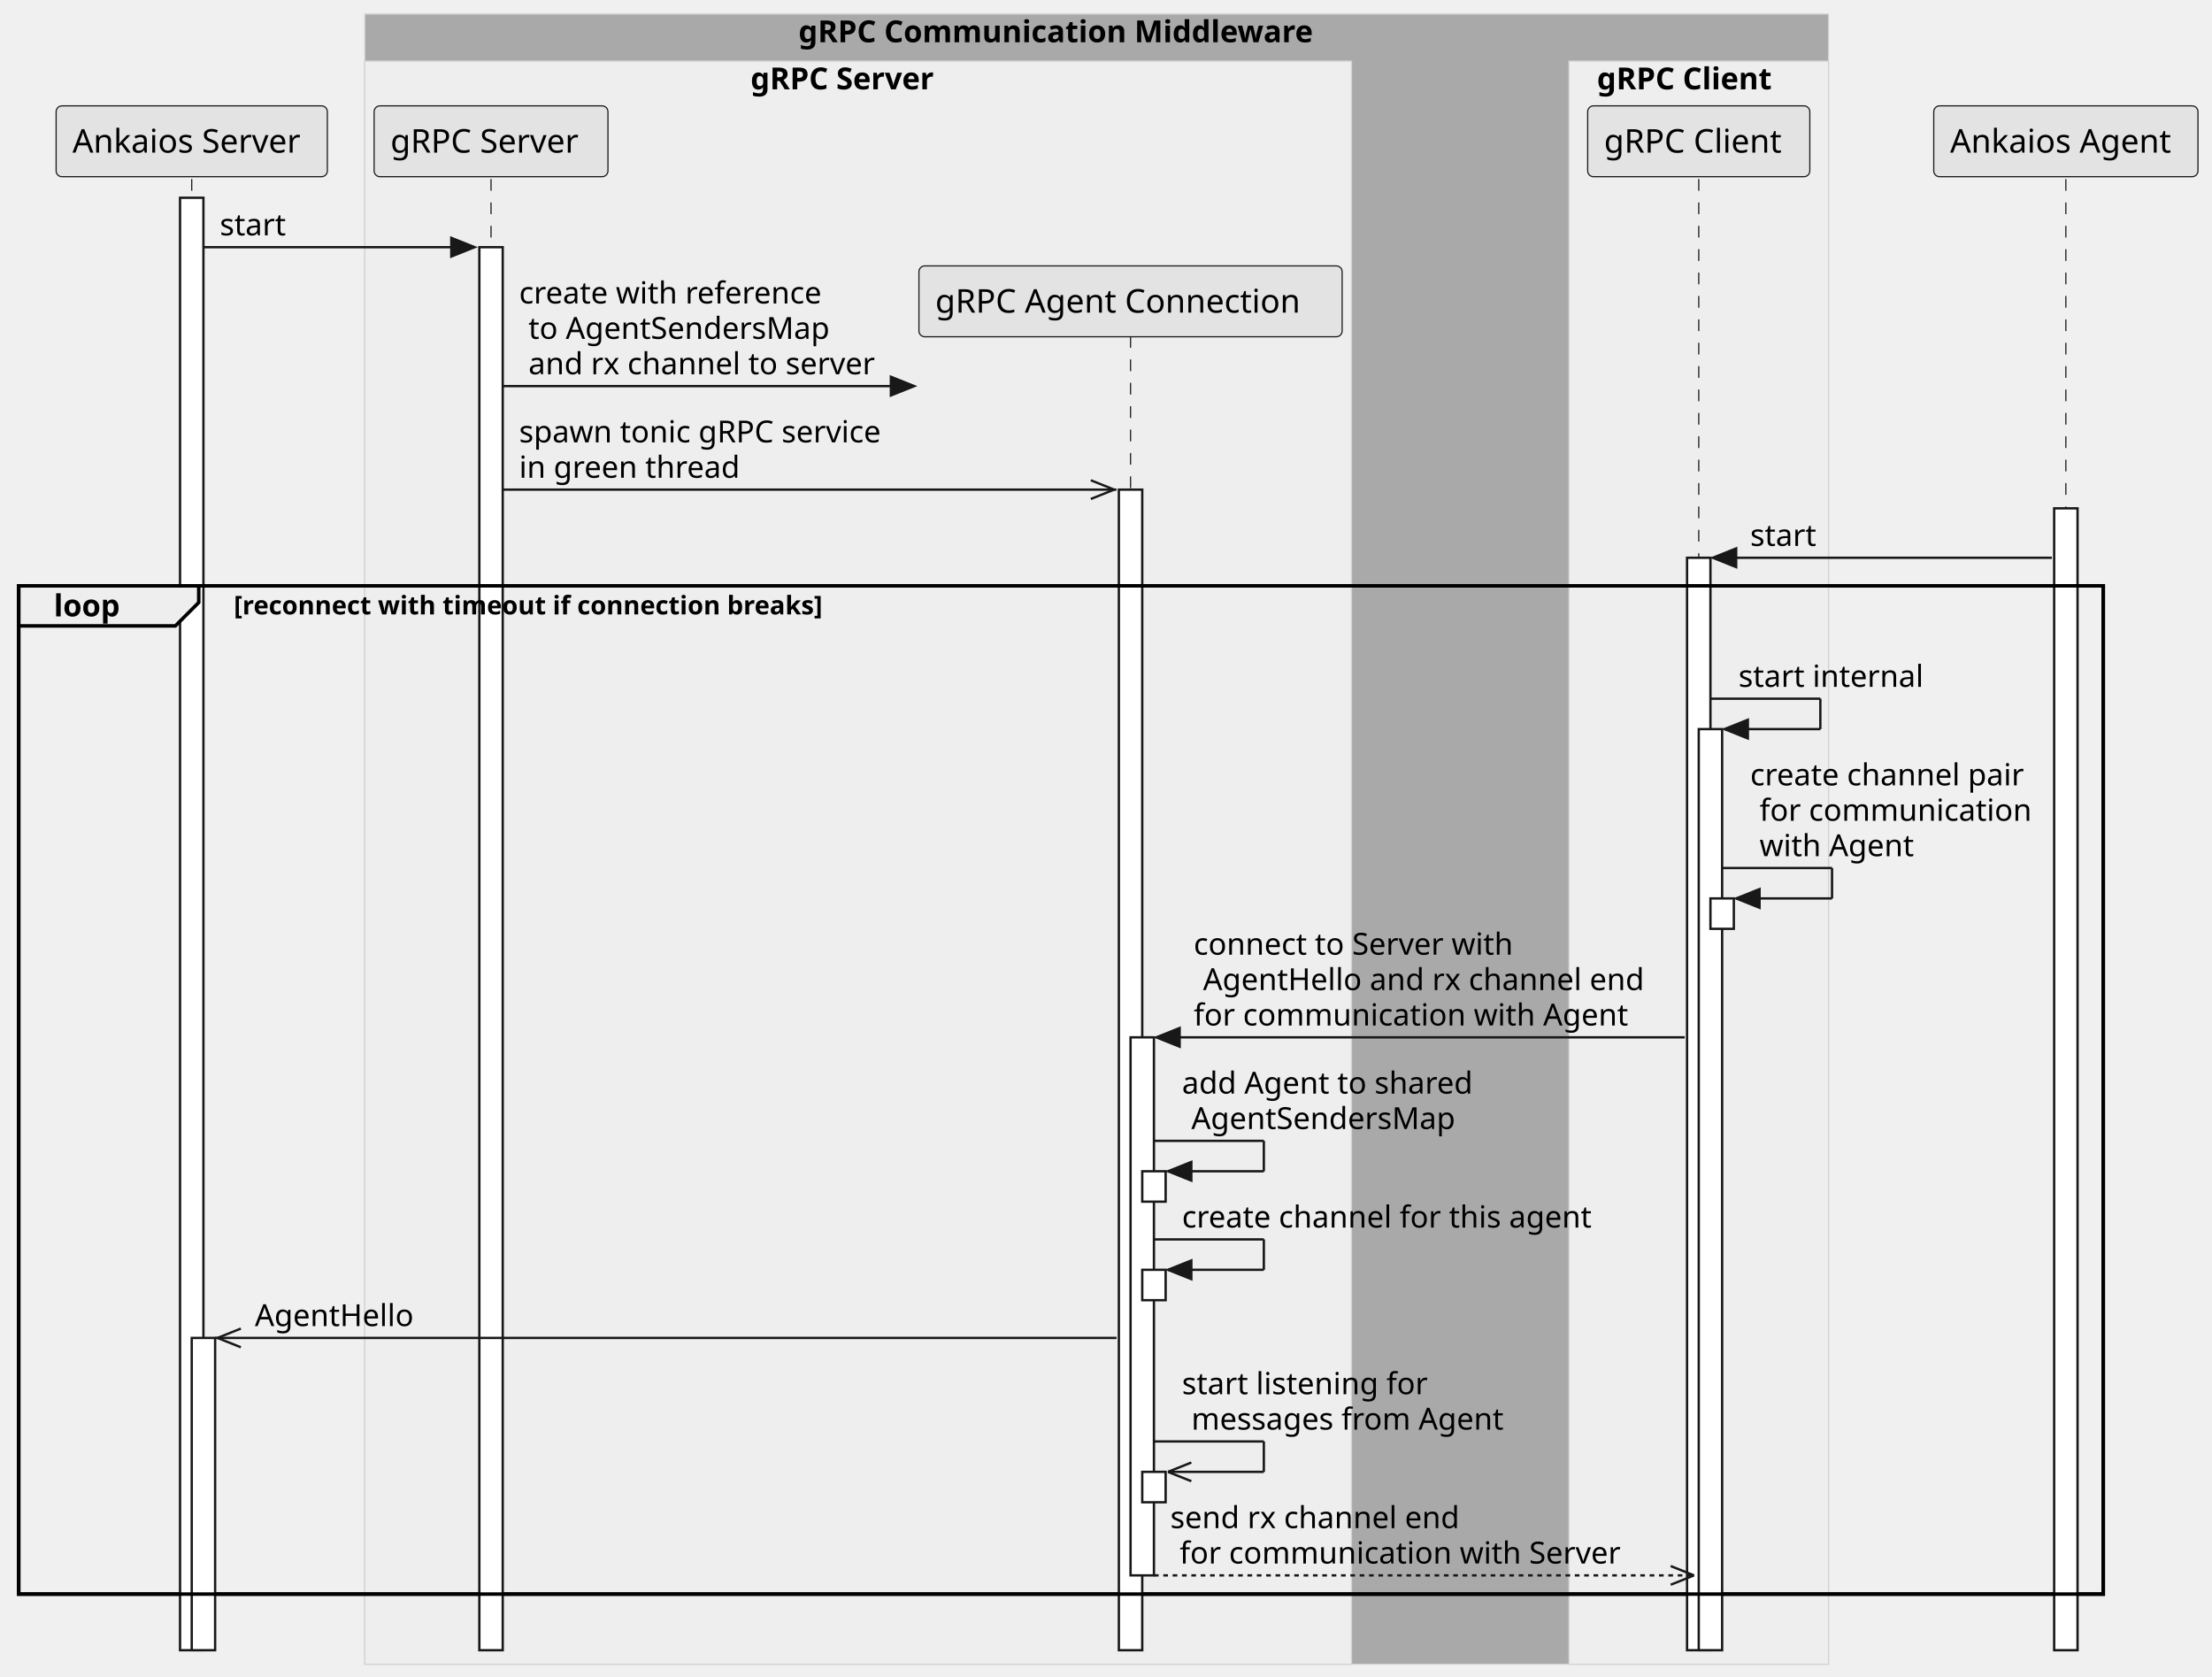
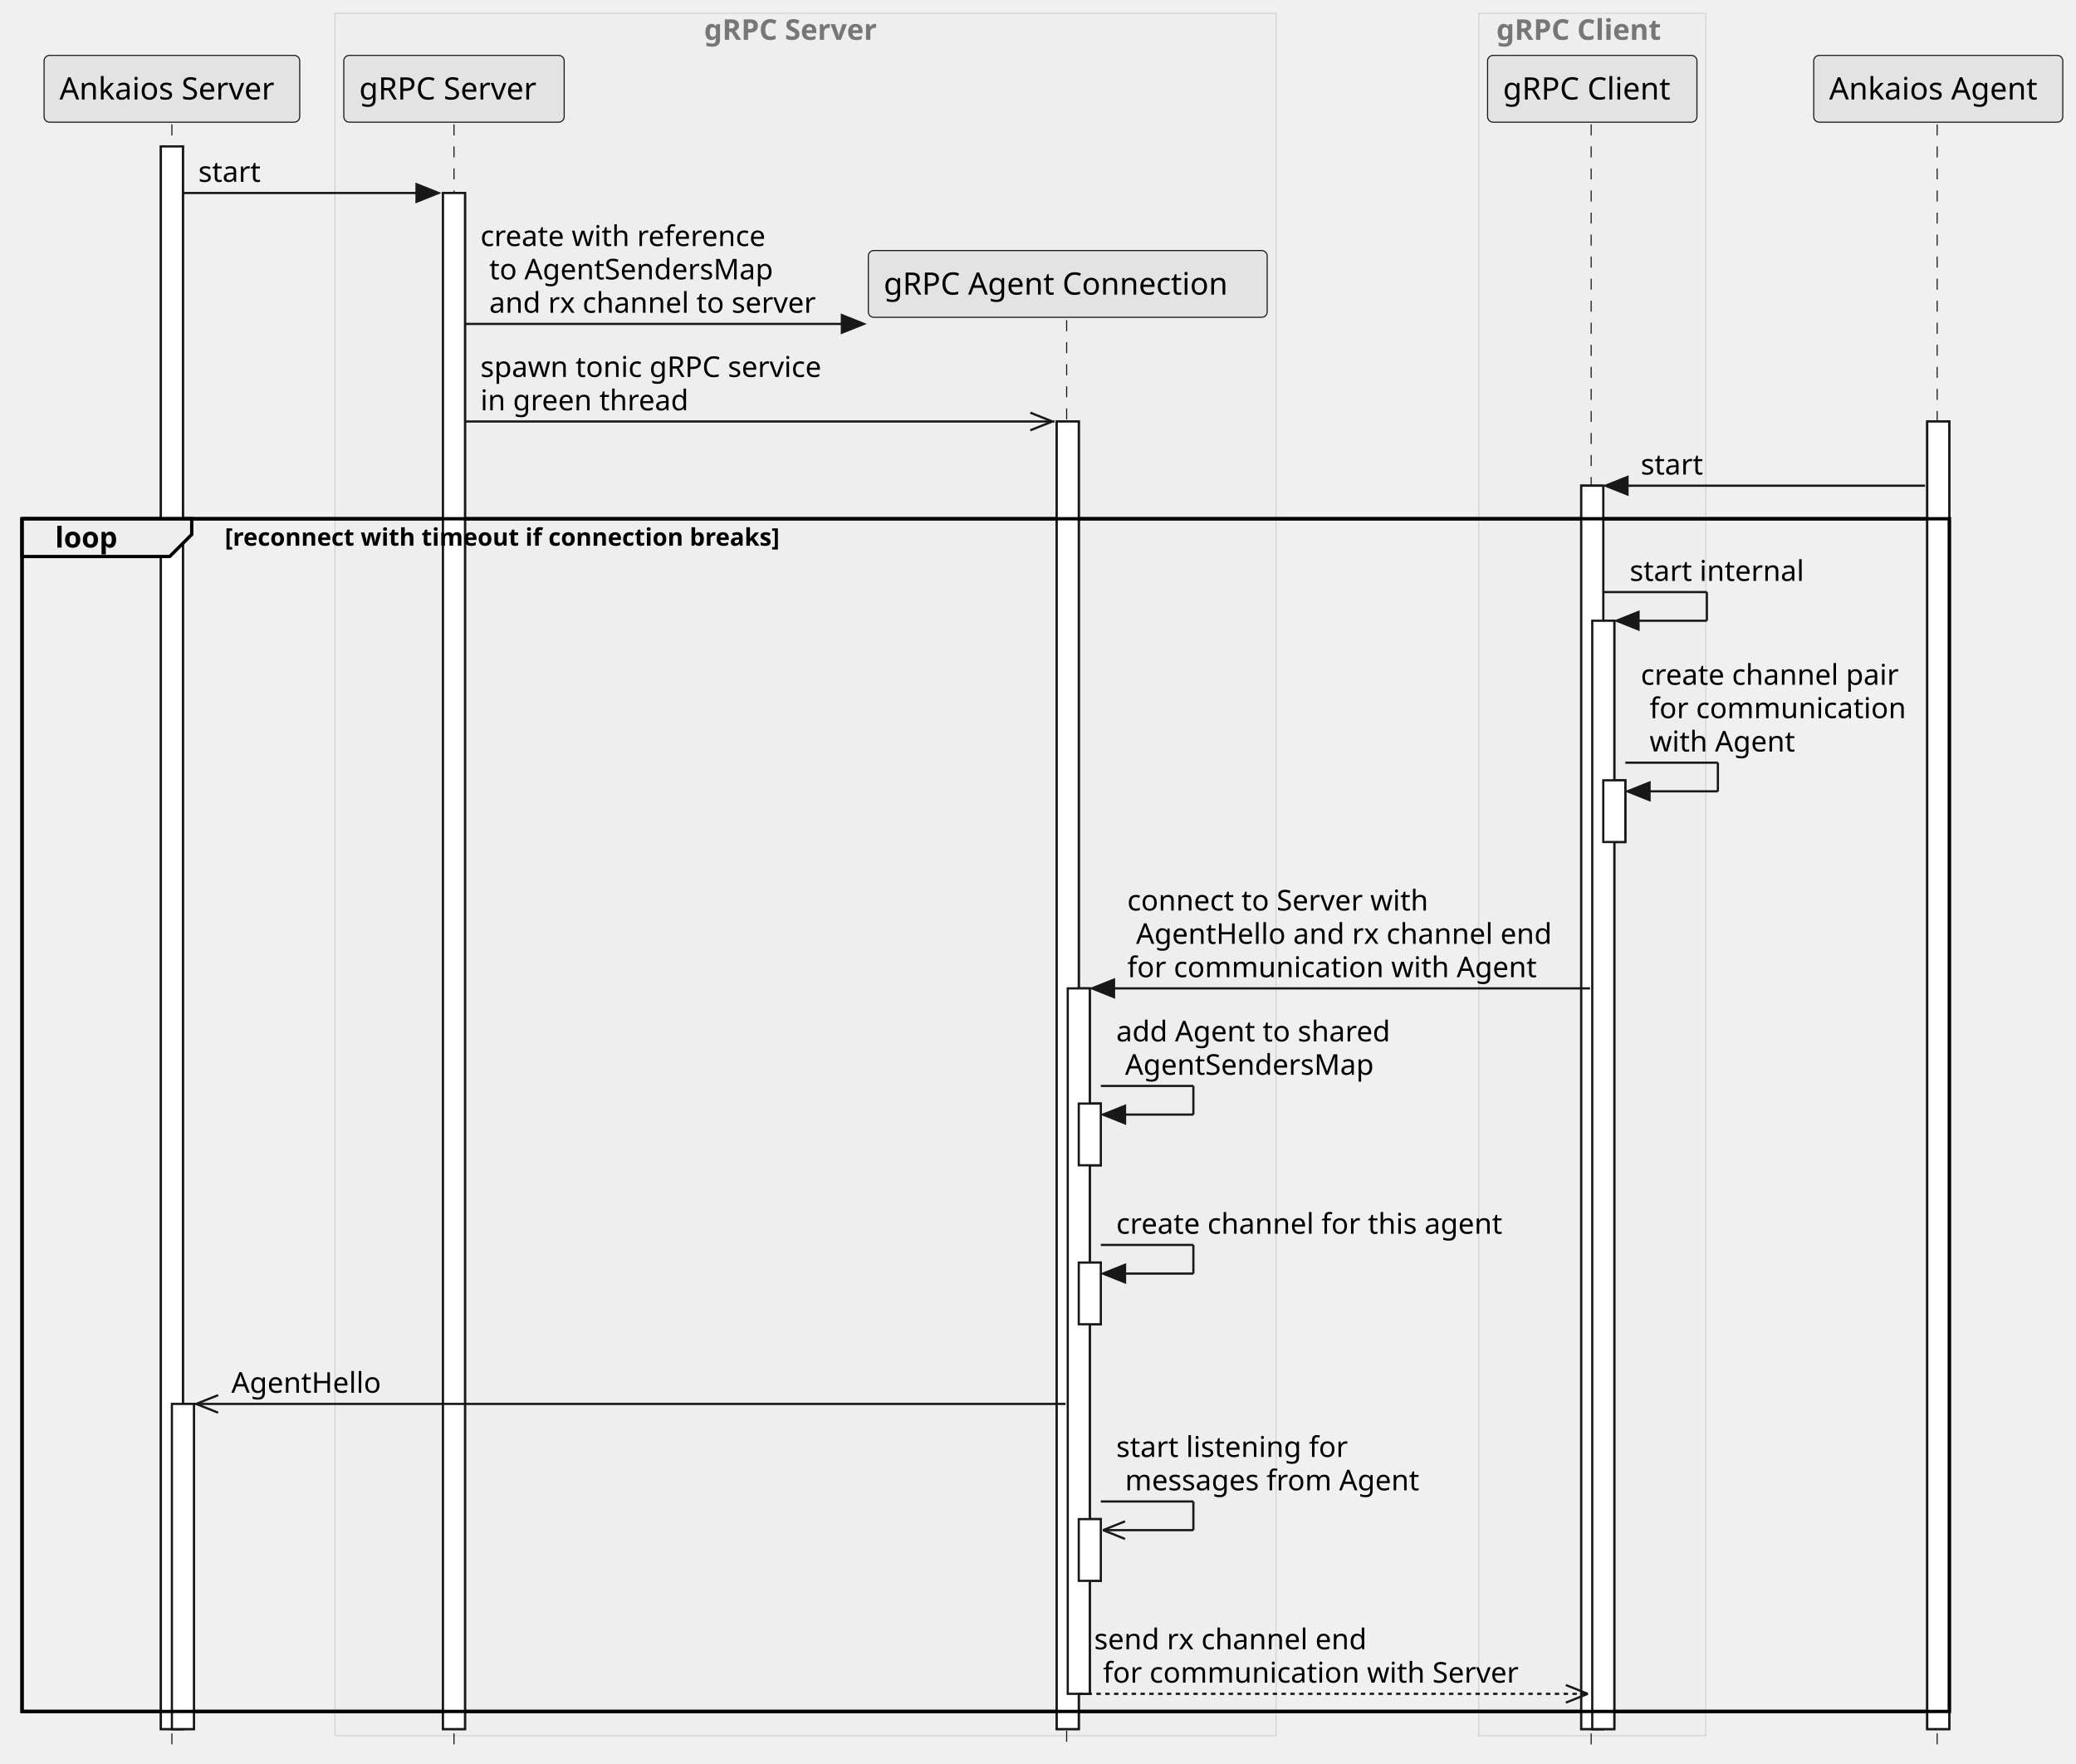
- <svg xmlns="http://www.w3.org/2000/svg" contentStyleType="text/css" height="717px" preserveAspectRatio="none" style="width:946px;height:717px;background:#FFFFFF;" version="1.1" viewBox="0 0 946 717" width="946px" zoomAndPan="magnify">
+ <svg xmlns="http://www.w3.org/2000/svg" contentStyleType="text/css" height="800px" preserveAspectRatio="none" style="width:942px;height:800px;background:#FFFFFF;" version="1.1" viewBox="0 0 942 800" width="942px" zoomAndPan="magnify">
  <defs />
  <g>
-     <rect fill="#A9A9A9" height="705.617" style="stroke:#D3D3D3;stroke-width:0.5;" width="626" x="156" y="6" />
-     <text fill="#000000" font-family="sans-serif" font-size="13" font-weight="bold" lengthAdjust="spacing" textLength="250" x="341.5" y="18.067">gRPC Communication Middleware</text>
-     <rect fill="#EEEEEE" height="685.484" style="stroke:#D3D3D3;stroke-width:0.5;" width="422" x="156" y="26.133" />
-     <text fill="#000000" font-family="sans-serif" font-size="13" font-weight="bold" lengthAdjust="spacing" textLength="92" x="321" y="38.2">gRPC Server</text>
-     <rect fill="#EEEEEE" height="685.484" style="stroke:#D3D3D3;stroke-width:0.5;" width="111" x="671" y="26.133" />
-     <text fill="#000000" font-family="sans-serif" font-size="13" font-weight="bold" lengthAdjust="spacing" textLength="87" x="683" y="38.2">gRPC Client</text>
-     <rect fill="none" height="431.125" style="stroke:#000000;stroke-width:1.5;" width="891.5" x="8" y="250.492" />
-     <line style="stroke:#181818;stroke-width:0.5;stroke-dasharray:5.0,5.0;" x1="82" x2="82" y1="76.562" y2="705.617" />
-     <rect fill="#FFFFFF" height="621.055" style="stroke:#181818;stroke-width:1.0;" width="10" x="77" y="84.562" />
-     <rect fill="#FFFFFF" height="133.531" style="stroke:#181818;stroke-width:1.0;" width="10" x="82" y="572.086" />
-     <line style="stroke:#181818;stroke-width:0.5;stroke-dasharray:5.0,5.0;" x1="210" x2="210" y1="76.562" y2="705.617" />
-     <rect fill="#FFFFFF" height="599.922" style="stroke:#181818;stroke-width:1.0;" width="10" x="205" y="105.695" />
-     <line style="stroke:#181818;stroke-width:0.5;stroke-dasharray:5.0,5.0;" x1="483.5" x2="483.5" y1="113.695" y2="705.617" />
-     <rect fill="#FFFFFF" height="496.258" style="stroke:#181818;stroke-width:1.0;" width="10" x="478.5" y="209.359" />
-     <rect fill="#FFFFFF" height="230.062" style="stroke:#181818;stroke-width:1.0;" width="10" x="483.5" y="443.555" />
-     <rect fill="#FFFFFF" height="13" style="stroke:#181818;stroke-width:1.0;" width="10" x="488.5" y="500.82" />
-     <rect fill="#FFFFFF" height="13" style="stroke:#181818;stroke-width:1.0;" width="10" x="488.5" y="542.953" />
-     <rect fill="#FFFFFF" height="13" style="stroke:#181818;stroke-width:1.0;" width="10" x="488.5" y="629.352" />
-     <line style="stroke:#181818;stroke-width:0.5;stroke-dasharray:5.0,5.0;" x1="726.5" x2="726.5" y1="76.562" y2="705.617" />
-     <rect fill="#FFFFFF" height="467.125" style="stroke:#181818;stroke-width:1.0;" width="10" x="721.5" y="238.492" />
-     <rect fill="#FFFFFF" height="393.859" style="stroke:#181818;stroke-width:1.0;" width="10" x="726.5" y="311.758" />
-     <rect fill="#FFFFFF" height="13" style="stroke:#181818;stroke-width:1.0;" width="10" x="731.5" y="384.156" />
-     <line style="stroke:#181818;stroke-width:0.5;stroke-dasharray:5.0,5.0;" x1="883.5" x2="883.5" y1="76.562" y2="705.617" />
-     <rect fill="#FFFFFF" height="488.258" style="stroke:#181818;stroke-width:1.0;" width="10" x="878.5" y="217.359" />
-     <rect fill="#E3E3E3" height="30.297" rx="2.5" ry="2.5" style="stroke:#181818;stroke-width:0.5;" width="116" x="24" y="45.266" />
-     <text fill="#000000" font-family="sans-serif" font-size="14" lengthAdjust="spacing" textLength="102" x="31" y="65.261">Ankaios Server</text>
-     <rect fill="#E3E3E3" height="30.297" rx="2.5" ry="2.5" style="stroke:#181818;stroke-width:0.5;" width="100" x="160" y="45.266" />
-     <text fill="#000000" font-family="sans-serif" font-size="14" lengthAdjust="spacing" textLength="86" x="167" y="65.261">gRPC Server</text>
-     <rect fill="#E3E3E3" height="30.297" rx="2.5" ry="2.5" style="stroke:#181818;stroke-width:0.5;" width="95" x="679" y="45.266" />
-     <text fill="#000000" font-family="sans-serif" font-size="14" lengthAdjust="spacing" textLength="81" x="686" y="65.261">gRPC Client</text>
-     <rect fill="#E3E3E3" height="30.297" rx="2.5" ry="2.5" style="stroke:#181818;stroke-width:0.5;" width="113" x="827" y="45.266" />
-     <text fill="#000000" font-family="sans-serif" font-size="14" lengthAdjust="spacing" textLength="99" x="834" y="65.261">Ankaios Agent</text>
-     <polygon fill="#181818" points="193,101.695,203,105.695,193,109.695" style="stroke:#181818;stroke-width:1.0;" />
-     <line style="stroke:#181818;stroke-width:1.0;" x1="87" x2="199" y1="105.695" y2="105.695" />
-     <text fill="#000000" font-family="sans-serif" font-size="13" lengthAdjust="spacing" textLength="30" x="94" y="100.629">start</text>
-     <rect fill="#E3E3E3" height="30.297" rx="2.5" ry="2.5" style="stroke:#181818;stroke-width:0.5;" width="181" x="393" y="113.695" />
-     <text fill="#000000" font-family="sans-serif" font-size="14" lengthAdjust="spacing" textLength="167" x="400" y="133.69">gRPC Agent Connection</text>
-     <polygon fill="#181818" points="381,161.094,391,165.094,381,169.094" style="stroke:#181818;stroke-width:1.0;" />
-     <line style="stroke:#181818;stroke-width:1.0;" x1="215" x2="387" y1="165.094" y2="165.094" />
-     <text fill="#000000" font-family="sans-serif" font-size="13" lengthAdjust="spacing" textLength="135" x="222" y="129.762">create with reference</text>
-     <text fill="#000000" font-family="sans-serif" font-size="13" lengthAdjust="spacing" textLength="135" x="226" y="144.895">to AgentSendersMap</text>
-     <text fill="#000000" font-family="sans-serif" font-size="13" lengthAdjust="spacing" textLength="155" x="226" y="160.028">and rx channel to server</text>
-     <line style="stroke:#181818;stroke-width:1.0;" x1="476.5" x2="466.5" y1="209.359" y2="205.359" />
-     <line style="stroke:#181818;stroke-width:1.0;" x1="476.5" x2="466.5" y1="209.359" y2="213.359" />
-     <line style="stroke:#181818;stroke-width:1.0;" x1="215" x2="477.5" y1="209.359" y2="209.359" />
-     <text fill="#000000" font-family="sans-serif" font-size="13" lengthAdjust="spacing" textLength="161" x="222" y="189.161">spawn tonic gRPC service</text>
-     <text fill="#000000" font-family="sans-serif" font-size="13" lengthAdjust="spacing" textLength="98" x="222" y="204.293">in green thread</text>
-     <polygon fill="#181818" points="742.5,234.492,732.5,238.492,742.5,242.492" style="stroke:#181818;stroke-width:1.0;" />
-     <line style="stroke:#181818;stroke-width:1.0;" x1="736.5" x2="877.5" y1="238.492" y2="238.492" />
-     <text fill="#000000" font-family="sans-serif" font-size="13" lengthAdjust="spacing" textLength="30" x="748.5" y="233.426">start</text>
-     <path d="M8,250.492 L85,250.492 L85,257.625 L75,267.625 L8,267.625 L8,250.492 " fill="#EEEEEE" style="stroke:#000000;stroke-width:1.5;" />
-     <rect fill="none" height="431.125" style="stroke:#000000;stroke-width:1.5;" width="891.5" x="8" y="250.492" />
-     <text fill="#000000" font-family="sans-serif" font-size="13" font-weight="bold" lengthAdjust="spacing" textLength="32" x="23" y="263.559">loop</text>
-     <text fill="#000000" font-family="sans-serif" font-size="11" font-weight="bold" lengthAdjust="spacing" textLength="294" x="100" y="262.703">[reconnect with timeout if connection breaks]</text>
-     <line style="stroke:#181818;stroke-width:1.0;" x1="731.5" x2="778.5" y1="298.758" y2="298.758" />
-     <line style="stroke:#181818;stroke-width:1.0;" x1="778.5" x2="778.5" y1="298.758" y2="311.758" />
-     <line style="stroke:#181818;stroke-width:1.0;" x1="737.5" x2="778.5" y1="311.758" y2="311.758" />
-     <polygon fill="#181818" points="747.5,307.758,737.5,311.758,747.5,315.758" style="stroke:#181818;stroke-width:1.0;" />
-     <text fill="#000000" font-family="sans-serif" font-size="13" lengthAdjust="spacing" textLength="82" x="743.5" y="293.692">start internal</text>
-     <line style="stroke:#181818;stroke-width:1.0;" x1="736.5" x2="783.5" y1="371.156" y2="371.156" />
-     <line style="stroke:#181818;stroke-width:1.0;" x1="783.5" x2="783.5" y1="371.156" y2="384.156" />
-     <line style="stroke:#181818;stroke-width:1.0;" x1="742.5" x2="783.5" y1="384.156" y2="384.156" />
-     <polygon fill="#181818" points="752.5,380.156,742.5,384.156,752.5,388.156" style="stroke:#181818;stroke-width:1.0;" />
-     <text fill="#000000" font-family="sans-serif" font-size="13" lengthAdjust="spacing" textLength="123" x="748.5" y="335.825">create channel pair</text>
-     <text fill="#000000" font-family="sans-serif" font-size="13" lengthAdjust="spacing" textLength="120" x="752.5" y="350.957">for communication</text>
-     <text fill="#000000" font-family="sans-serif" font-size="13" lengthAdjust="spacing" textLength="67" x="752.5" y="366.09">with Agent</text>
-     <polygon fill="#181818" points="504.5,439.555,494.5,443.555,504.5,447.555" style="stroke:#181818;stroke-width:1.0;" />
-     <line style="stroke:#181818;stroke-width:1.0;" x1="498.5" x2="720.5" y1="443.555" y2="443.555" />
-     <text fill="#000000" font-family="sans-serif" font-size="13" lengthAdjust="spacing" textLength="143" x="510.5" y="408.223">connect to Server with</text>
-     <text fill="#000000" font-family="sans-serif" font-size="13" lengthAdjust="spacing" textLength="196" x="514.5" y="423.356">AgentHello and rx channel end</text>
-     <text fill="#000000" font-family="sans-serif" font-size="13" lengthAdjust="spacing" textLength="191" x="510.5" y="438.489">for communication with Agent</text>
-     <line style="stroke:#181818;stroke-width:1.0;" x1="493.5" x2="540.5" y1="487.82" y2="487.82" />
-     <line style="stroke:#181818;stroke-width:1.0;" x1="540.5" x2="540.5" y1="487.82" y2="500.82" />
-     <line style="stroke:#181818;stroke-width:1.0;" x1="499.5" x2="540.5" y1="500.82" y2="500.82" />
-     <polygon fill="#181818" points="509.5,496.82,499.5,500.82,509.5,504.82" style="stroke:#181818;stroke-width:1.0;" />
-     <text fill="#000000" font-family="sans-serif" font-size="13" lengthAdjust="spacing" textLength="131" x="505.5" y="467.622">add Agent to shared</text>
-     <text fill="#000000" font-family="sans-serif" font-size="13" lengthAdjust="spacing" textLength="118" x="509.5" y="482.754">AgentSendersMap</text>
-     <line style="stroke:#181818;stroke-width:1.0;" x1="493.5" x2="540.5" y1="529.953" y2="529.953" />
-     <line style="stroke:#181818;stroke-width:1.0;" x1="540.5" x2="540.5" y1="529.953" y2="542.953" />
-     <line style="stroke:#181818;stroke-width:1.0;" x1="499.5" x2="540.5" y1="542.953" y2="542.953" />
-     <polygon fill="#181818" points="509.5,538.953,499.5,542.953,509.5,546.953" style="stroke:#181818;stroke-width:1.0;" />
-     <text fill="#000000" font-family="sans-serif" font-size="13" lengthAdjust="spacing" textLength="184" x="505.5" y="524.887">create channel for this agent</text>
-     <line style="stroke:#181818;stroke-width:1.0;" x1="93" x2="103" y1="572.086" y2="568.086" />
-     <line style="stroke:#181818;stroke-width:1.0;" x1="93" x2="103" y1="572.086" y2="576.086" />
-     <line style="stroke:#181818;stroke-width:1.0;" x1="92" x2="477.5" y1="572.086" y2="572.086" />
-     <text fill="#000000" font-family="sans-serif" font-size="13" lengthAdjust="spacing" textLength="70" x="109" y="567.02">AgentHello</text>
-     <line style="stroke:#181818;stroke-width:1.0;" x1="493.5" x2="540.5" y1="616.352" y2="616.352" />
-     <line style="stroke:#181818;stroke-width:1.0;" x1="540.5" x2="540.5" y1="616.352" y2="629.352" />
-     <line style="stroke:#181818;stroke-width:1.0;" x1="499.5" x2="540.5" y1="629.352" y2="629.352" />
-     <line style="stroke:#181818;stroke-width:1.0;" x1="499.5" x2="509.5" y1="629.352" y2="625.352" />
-     <line style="stroke:#181818;stroke-width:1.0;" x1="499.5" x2="509.5" y1="629.352" y2="633.352" />
-     <text fill="#000000" font-family="sans-serif" font-size="13" lengthAdjust="spacing" textLength="108" x="505.5" y="596.153">start listening for</text>
-     <text fill="#000000" font-family="sans-serif" font-size="13" lengthAdjust="spacing" textLength="142" x="509.5" y="611.286">messages from Agent</text>
-     <line style="stroke:#181818;stroke-width:1.0;" x1="724.5" x2="714.5" y1="673.617" y2="669.617" />
-     <line style="stroke:#181818;stroke-width:1.0;" x1="724.5" x2="714.5" y1="673.617" y2="677.617" />
-     <line style="stroke:#181818;stroke-width:1.0;stroke-dasharray:2.0,2.0;" x1="493.5" x2="725.5" y1="673.617" y2="673.617" />
-     <text fill="#000000" font-family="sans-serif" font-size="13" lengthAdjust="spacing" textLength="129" x="500.5" y="653.418">send rx channel end</text>
-     <text fill="#000000" font-family="sans-serif" font-size="13" lengthAdjust="spacing" textLength="195" x="504.5" y="668.551">for communication with Server</text>
+     <rect fill="#EEEEEE" height="781.484" style="stroke:#D3D3D3;stroke-width:0.5;" width="427" x="152" y="6" />
+     <text fill="#777777" font-family="sans-serif" font-size="13" font-weight="bold" lengthAdjust="spacing" textLength="92" x="319.5" y="18.067">gRPC Server</text>
+     <rect fill="#EEEEEE" height="781.484" style="stroke:#D3D3D3;stroke-width:0.5;" width="103" x="671" y="6" />
+     <text fill="#777777" font-family="sans-serif" font-size="13" font-weight="bold" lengthAdjust="spacing" textLength="87" x="679" y="18.067">gRPC Client</text>
+     <rect fill="#FFFFFF" height="718.055" style="stroke:#181818;stroke-width:1.0;" width="10" x="73" y="66.43" />
+     <rect fill="#FFFFFF" height="147.531" style="stroke:#181818;stroke-width:1.0;" width="10" x="78" y="636.953" />
+     <rect fill="#FFFFFF" height="696.922" style="stroke:#181818;stroke-width:1.0;" width="10" x="201" y="87.562" />
+     <rect fill="#FFFFFF" height="593.258" style="stroke:#181818;stroke-width:1.0;" width="10" x="479.5" y="191.227" />
+     <rect fill="#FFFFFF" height="320.062" style="stroke:#181818;stroke-width:1.0;" width="10" x="484.5" y="448.422" />
+     <rect fill="#FFFFFF" height="28" style="stroke:#181818;stroke-width:1.0;" width="10" x="489.5" y="500.688" />
+     <rect fill="#FFFFFF" height="28" style="stroke:#181818;stroke-width:1.0;" width="10" x="489.5" y="572.82" />
+     <rect fill="#FFFFFF" height="28" style="stroke:#181818;stroke-width:1.0;" width="10" x="489.5" y="689.219" />
+     <rect fill="#FFFFFF" height="564.125" style="stroke:#181818;stroke-width:1.0;" width="10" x="717.5" y="220.359" />
+     <rect fill="#FFFFFF" height="502.859" style="stroke:#181818;stroke-width:1.0;" width="10" x="722.5" y="281.625" />
+     <rect fill="#FFFFFF" height="28" style="stroke:#181818;stroke-width:1.0;" width="10" x="727.5" y="354.023" />
+     <rect fill="#FFFFFF" height="593.258" style="stroke:#181818;stroke-width:1.0;" width="10" x="874.5" y="191.227" />
+     <rect fill="none" height="541.125" style="stroke:#000000;stroke-width:1.5;" width="874.5" x="10" y="235.359" />
+     <line style="stroke:#181818;stroke-width:0.5;stroke-dasharray:5.0,5.0;" x1="78" x2="78" y1="56.43" y2="793.484" />
+     <line style="stroke:#181818;stroke-width:0.5;stroke-dasharray:5.0,5.0;" x1="206" x2="206" y1="56.43" y2="793.484" />
+     <line style="stroke:#181818;stroke-width:0.5;stroke-dasharray:5.0,5.0;" x1="484" x2="484" y1="135.262" y2="793.484" />
+     <line style="stroke:#181818;stroke-width:0.5;stroke-dasharray:5.0,5.0;" x1="722" x2="722" y1="56.43" y2="793.484" />
+     <line style="stroke:#181818;stroke-width:0.5;stroke-dasharray:5.0,5.0;" x1="879" x2="879" y1="56.43" y2="793.484" />
+     <rect fill="#E3E3E3" height="30.297" rx="2.5" ry="2.5" style="stroke:#181818;stroke-width:0.5;" width="116" x="20" y="25.133" />
+     <text fill="#000000" font-family="sans-serif" font-size="14" lengthAdjust="spacing" textLength="102" x="27" y="45.128">Ankaios Server</text>
+     <rect fill="#E3E3E3" height="30.297" rx="2.5" ry="2.5" style="stroke:#181818;stroke-width:0.5;" width="100" x="156" y="25.133" />
+     <text fill="#000000" font-family="sans-serif" font-size="14" lengthAdjust="spacing" textLength="86" x="163" y="45.128">gRPC Server</text>
+     <rect fill="#E3E3E3" height="30.297" rx="2.5" ry="2.5" style="stroke:#181818;stroke-width:0.5;" width="95" x="675" y="25.133" />
+     <text fill="#000000" font-family="sans-serif" font-size="14" lengthAdjust="spacing" textLength="81" x="682" y="45.128">gRPC Client</text>
+     <rect fill="#E3E3E3" height="30.297" rx="2.5" ry="2.5" style="stroke:#181818;stroke-width:0.5;" width="113" x="823" y="25.133" />
+     <text fill="#000000" font-family="sans-serif" font-size="14" lengthAdjust="spacing" textLength="99" x="830" y="45.128">Ankaios Agent</text>
+     <rect fill="#FFFFFF" height="718.055" style="stroke:#181818;stroke-width:1.0;" width="10" x="73" y="66.43" />
+     <rect fill="#FFFFFF" height="147.531" style="stroke:#181818;stroke-width:1.0;" width="10" x="78" y="636.953" />
+     <rect fill="#FFFFFF" height="696.922" style="stroke:#181818;stroke-width:1.0;" width="10" x="201" y="87.562" />
+     <rect fill="#FFFFFF" height="593.258" style="stroke:#181818;stroke-width:1.0;" width="10" x="479.5" y="191.227" />
+     <rect fill="#FFFFFF" height="320.062" style="stroke:#181818;stroke-width:1.0;" width="10" x="484.5" y="448.422" />
+     <rect fill="#FFFFFF" height="28" style="stroke:#181818;stroke-width:1.0;" width="10" x="489.5" y="500.688" />
+     <rect fill="#FFFFFF" height="28" style="stroke:#181818;stroke-width:1.0;" width="10" x="489.5" y="572.82" />
+     <rect fill="#FFFFFF" height="28" style="stroke:#181818;stroke-width:1.0;" width="10" x="489.5" y="689.219" />
+     <rect fill="#FFFFFF" height="564.125" style="stroke:#181818;stroke-width:1.0;" width="10" x="717.5" y="220.359" />
+     <rect fill="#FFFFFF" height="502.859" style="stroke:#181818;stroke-width:1.0;" width="10" x="722.5" y="281.625" />
+     <rect fill="#FFFFFF" height="28" style="stroke:#181818;stroke-width:1.0;" width="10" x="727.5" y="354.023" />
+     <rect fill="#FFFFFF" height="593.258" style="stroke:#181818;stroke-width:1.0;" width="10" x="874.5" y="191.227" />
+     <polygon fill="#181818" points="189,83.562,199,87.562,189,91.562" style="stroke:#181818;stroke-width:1.0;" />
+     <line style="stroke:#181818;stroke-width:1.0;" x1="83" x2="195" y1="87.562" y2="87.562" />
+     <text fill="#000000" font-family="sans-serif" font-size="13" lengthAdjust="spacing" textLength="30" x="90" y="82.497">start</text>
+     <polygon fill="#181818" points="382,142.961,392,146.961,382,150.961" style="stroke:#181818;stroke-width:1.0;" />
+     <line style="stroke:#181818;stroke-width:1.0;" x1="211" x2="388" y1="146.961" y2="146.961" />
+     <text fill="#000000" font-family="sans-serif" font-size="13" lengthAdjust="spacing" textLength="135" x="218" y="111.629">create with reference</text>
+     <text fill="#000000" font-family="sans-serif" font-size="13" lengthAdjust="spacing" textLength="135" x="222" y="126.762">to AgentSendersMap</text>
+     <text fill="#000000" font-family="sans-serif" font-size="13" lengthAdjust="spacing" textLength="155" x="222" y="141.895">and rx channel to server</text>
+     <rect fill="#E3E3E3" height="30.297" rx="2.5" ry="2.5" style="stroke:#181818;stroke-width:0.5;" width="181" x="394" y="113.664" />
+     <text fill="#000000" font-family="sans-serif" font-size="14" lengthAdjust="spacing" textLength="167" x="401" y="133.659">gRPC Agent Connection</text>
+     <line style="stroke:#181818;stroke-width:1.0;" x1="477.5" x2="467.5" y1="191.227" y2="187.227" />
+     <line style="stroke:#181818;stroke-width:1.0;" x1="477.5" x2="467.5" y1="191.227" y2="195.227" />
+     <line style="stroke:#181818;stroke-width:1.0;" x1="211" x2="478.5" y1="191.227" y2="191.227" />
+     <text fill="#000000" font-family="sans-serif" font-size="13" lengthAdjust="spacing" textLength="161" x="218" y="171.028">spawn tonic gRPC service</text>
+     <text fill="#000000" font-family="sans-serif" font-size="13" lengthAdjust="spacing" textLength="98" x="218" y="186.161">in green thread</text>
+     <polygon fill="#181818" points="738.5,216.359,728.5,220.359,738.5,224.359" style="stroke:#181818;stroke-width:1.0;" />
+     <line style="stroke:#181818;stroke-width:1.0;" x1="732.5" x2="873.5" y1="220.359" y2="220.359" />
+     <text fill="#000000" font-family="sans-serif" font-size="13" lengthAdjust="spacing" textLength="30" x="744.5" y="215.293">start</text>
+     <path d="M10,235.359 L87,235.359 L87,242.492 L77,252.492 L10,252.492 L10,235.359 " fill="#EEEEEE" style="stroke:#000000;stroke-width:1.5;" />
+     <rect fill="none" height="541.125" style="stroke:#000000;stroke-width:1.5;" width="874.5" x="10" y="235.359" />
+     <text fill="#000000" font-family="sans-serif" font-size="13" font-weight="bold" lengthAdjust="spacing" textLength="32" x="25" y="248.426">loop</text>
+     <text fill="#000000" font-family="sans-serif" font-size="11" font-weight="bold" lengthAdjust="spacing" textLength="294" x="102" y="247.57">[reconnect with timeout if connection breaks]</text>
+     <line style="stroke:#181818;stroke-width:1.0;" x1="727.5" x2="774.5" y1="268.625" y2="268.625" />
+     <line style="stroke:#181818;stroke-width:1.0;" x1="774.5" x2="774.5" y1="268.625" y2="281.625" />
+     <line style="stroke:#181818;stroke-width:1.0;" x1="733.5" x2="774.5" y1="281.625" y2="281.625" />
+     <polygon fill="#181818" points="743.5,277.625,733.5,281.625,743.5,285.625" style="stroke:#181818;stroke-width:1.0;" />
+     <text fill="#000000" font-family="sans-serif" font-size="13" lengthAdjust="spacing" textLength="82" x="739.5" y="263.559">start internal</text>
+     <line style="stroke:#181818;stroke-width:1.0;" x1="737.5" x2="779.5" y1="346.023" y2="346.023" />
+     <line style="stroke:#181818;stroke-width:1.0;" x1="779.5" x2="779.5" y1="346.023" y2="359.023" />
+     <line style="stroke:#181818;stroke-width:1.0;" x1="738.5" x2="779.5" y1="359.023" y2="359.023" />
+     <polygon fill="#181818" points="748.5,355.023,738.5,359.023,748.5,363.023" style="stroke:#181818;stroke-width:1.0;" />
+     <text fill="#000000" font-family="sans-serif" font-size="13" lengthAdjust="spacing" textLength="123" x="744.5" y="310.692">create channel pair</text>
+     <text fill="#000000" font-family="sans-serif" font-size="13" lengthAdjust="spacing" textLength="120" x="748.5" y="325.825">for communication</text>
+     <text fill="#000000" font-family="sans-serif" font-size="13" lengthAdjust="spacing" textLength="67" x="748.5" y="340.957">with Agent</text>
+     <polygon fill="#181818" points="505.5,444.422,495.5,448.422,505.5,452.422" style="stroke:#181818;stroke-width:1.0;" />
+     <line style="stroke:#181818;stroke-width:1.0;" x1="499.5" x2="721.5" y1="448.422" y2="448.422" />
+     <text fill="#000000" font-family="sans-serif" font-size="13" lengthAdjust="spacing" textLength="143" x="511.5" y="413.09">connect to Server with</text>
+     <text fill="#000000" font-family="sans-serif" font-size="13" lengthAdjust="spacing" textLength="196" x="515.5" y="428.223">AgentHello and rx channel end</text>
+     <text fill="#000000" font-family="sans-serif" font-size="13" lengthAdjust="spacing" textLength="191" x="511.5" y="443.356">for communication with Agent</text>
+     <line style="stroke:#181818;stroke-width:1.0;" x1="499.5" x2="541.5" y1="492.688" y2="492.688" />
+     <line style="stroke:#181818;stroke-width:1.0;" x1="541.5" x2="541.5" y1="492.688" y2="505.688" />
+     <line style="stroke:#181818;stroke-width:1.0;" x1="500.5" x2="541.5" y1="505.688" y2="505.688" />
+     <polygon fill="#181818" points="510.5,501.688,500.5,505.688,510.5,509.688" style="stroke:#181818;stroke-width:1.0;" />
+     <text fill="#000000" font-family="sans-serif" font-size="13" lengthAdjust="spacing" textLength="131" x="506.5" y="472.489">add Agent to shared</text>
+     <text fill="#000000" font-family="sans-serif" font-size="13" lengthAdjust="spacing" textLength="118" x="510.5" y="487.622">AgentSendersMap</text>
+     <line style="stroke:#181818;stroke-width:1.0;" x1="499.5" x2="541.5" y1="564.82" y2="564.82" />
+     <line style="stroke:#181818;stroke-width:1.0;" x1="541.5" x2="541.5" y1="564.82" y2="577.82" />
+     <line style="stroke:#181818;stroke-width:1.0;" x1="500.5" x2="541.5" y1="577.82" y2="577.82" />
+     <polygon fill="#181818" points="510.5,573.82,500.5,577.82,510.5,581.82" style="stroke:#181818;stroke-width:1.0;" />
+     <text fill="#000000" font-family="sans-serif" font-size="13" lengthAdjust="spacing" textLength="184" x="506.5" y="559.754">create channel for this agent</text>
+     <line style="stroke:#181818;stroke-width:1.0;" x1="89" x2="99" y1="636.953" y2="632.953" />
+     <line style="stroke:#181818;stroke-width:1.0;" x1="89" x2="99" y1="636.953" y2="640.953" />
+     <line style="stroke:#181818;stroke-width:1.0;" x1="88" x2="483.5" y1="636.953" y2="636.953" />
+     <text fill="#000000" font-family="sans-serif" font-size="13" lengthAdjust="spacing" textLength="70" x="105" y="631.887">AgentHello</text>
+     <line style="stroke:#181818;stroke-width:1.0;" x1="499.5" x2="541.5" y1="681.219" y2="681.219" />
+     <line style="stroke:#181818;stroke-width:1.0;" x1="541.5" x2="541.5" y1="681.219" y2="694.219" />
+     <line style="stroke:#181818;stroke-width:1.0;" x1="500.5" x2="541.5" y1="694.219" y2="694.219" />
+     <line style="stroke:#181818;stroke-width:1.0;" x1="500.5" x2="510.5" y1="694.219" y2="690.219" />
+     <line style="stroke:#181818;stroke-width:1.0;" x1="500.5" x2="510.5" y1="694.219" y2="698.219" />
+     <text fill="#000000" font-family="sans-serif" font-size="13" lengthAdjust="spacing" textLength="108" x="506.5" y="661.02">start listening for</text>
+     <text fill="#000000" font-family="sans-serif" font-size="13" lengthAdjust="spacing" textLength="142" x="510.5" y="676.153">messages from Agent</text>
+     <line style="stroke:#181818;stroke-width:1.0;" x1="720.5" x2="710.5" y1="768.484" y2="764.484" />
+     <line style="stroke:#181818;stroke-width:1.0;" x1="720.5" x2="710.5" y1="768.484" y2="772.484" />
+     <line style="stroke:#181818;stroke-width:1.0;stroke-dasharray:2.0,2.0;" x1="489.5" x2="721.5" y1="768.484" y2="768.484" />
+     <text fill="#000000" font-family="sans-serif" font-size="13" lengthAdjust="spacing" textLength="129" x="496.5" y="748.286">send rx channel end</text>
+     <text fill="#000000" font-family="sans-serif" font-size="13" lengthAdjust="spacing" textLength="195" x="500.5" y="763.418">for communication with Server</text>
  </g>
</svg>
